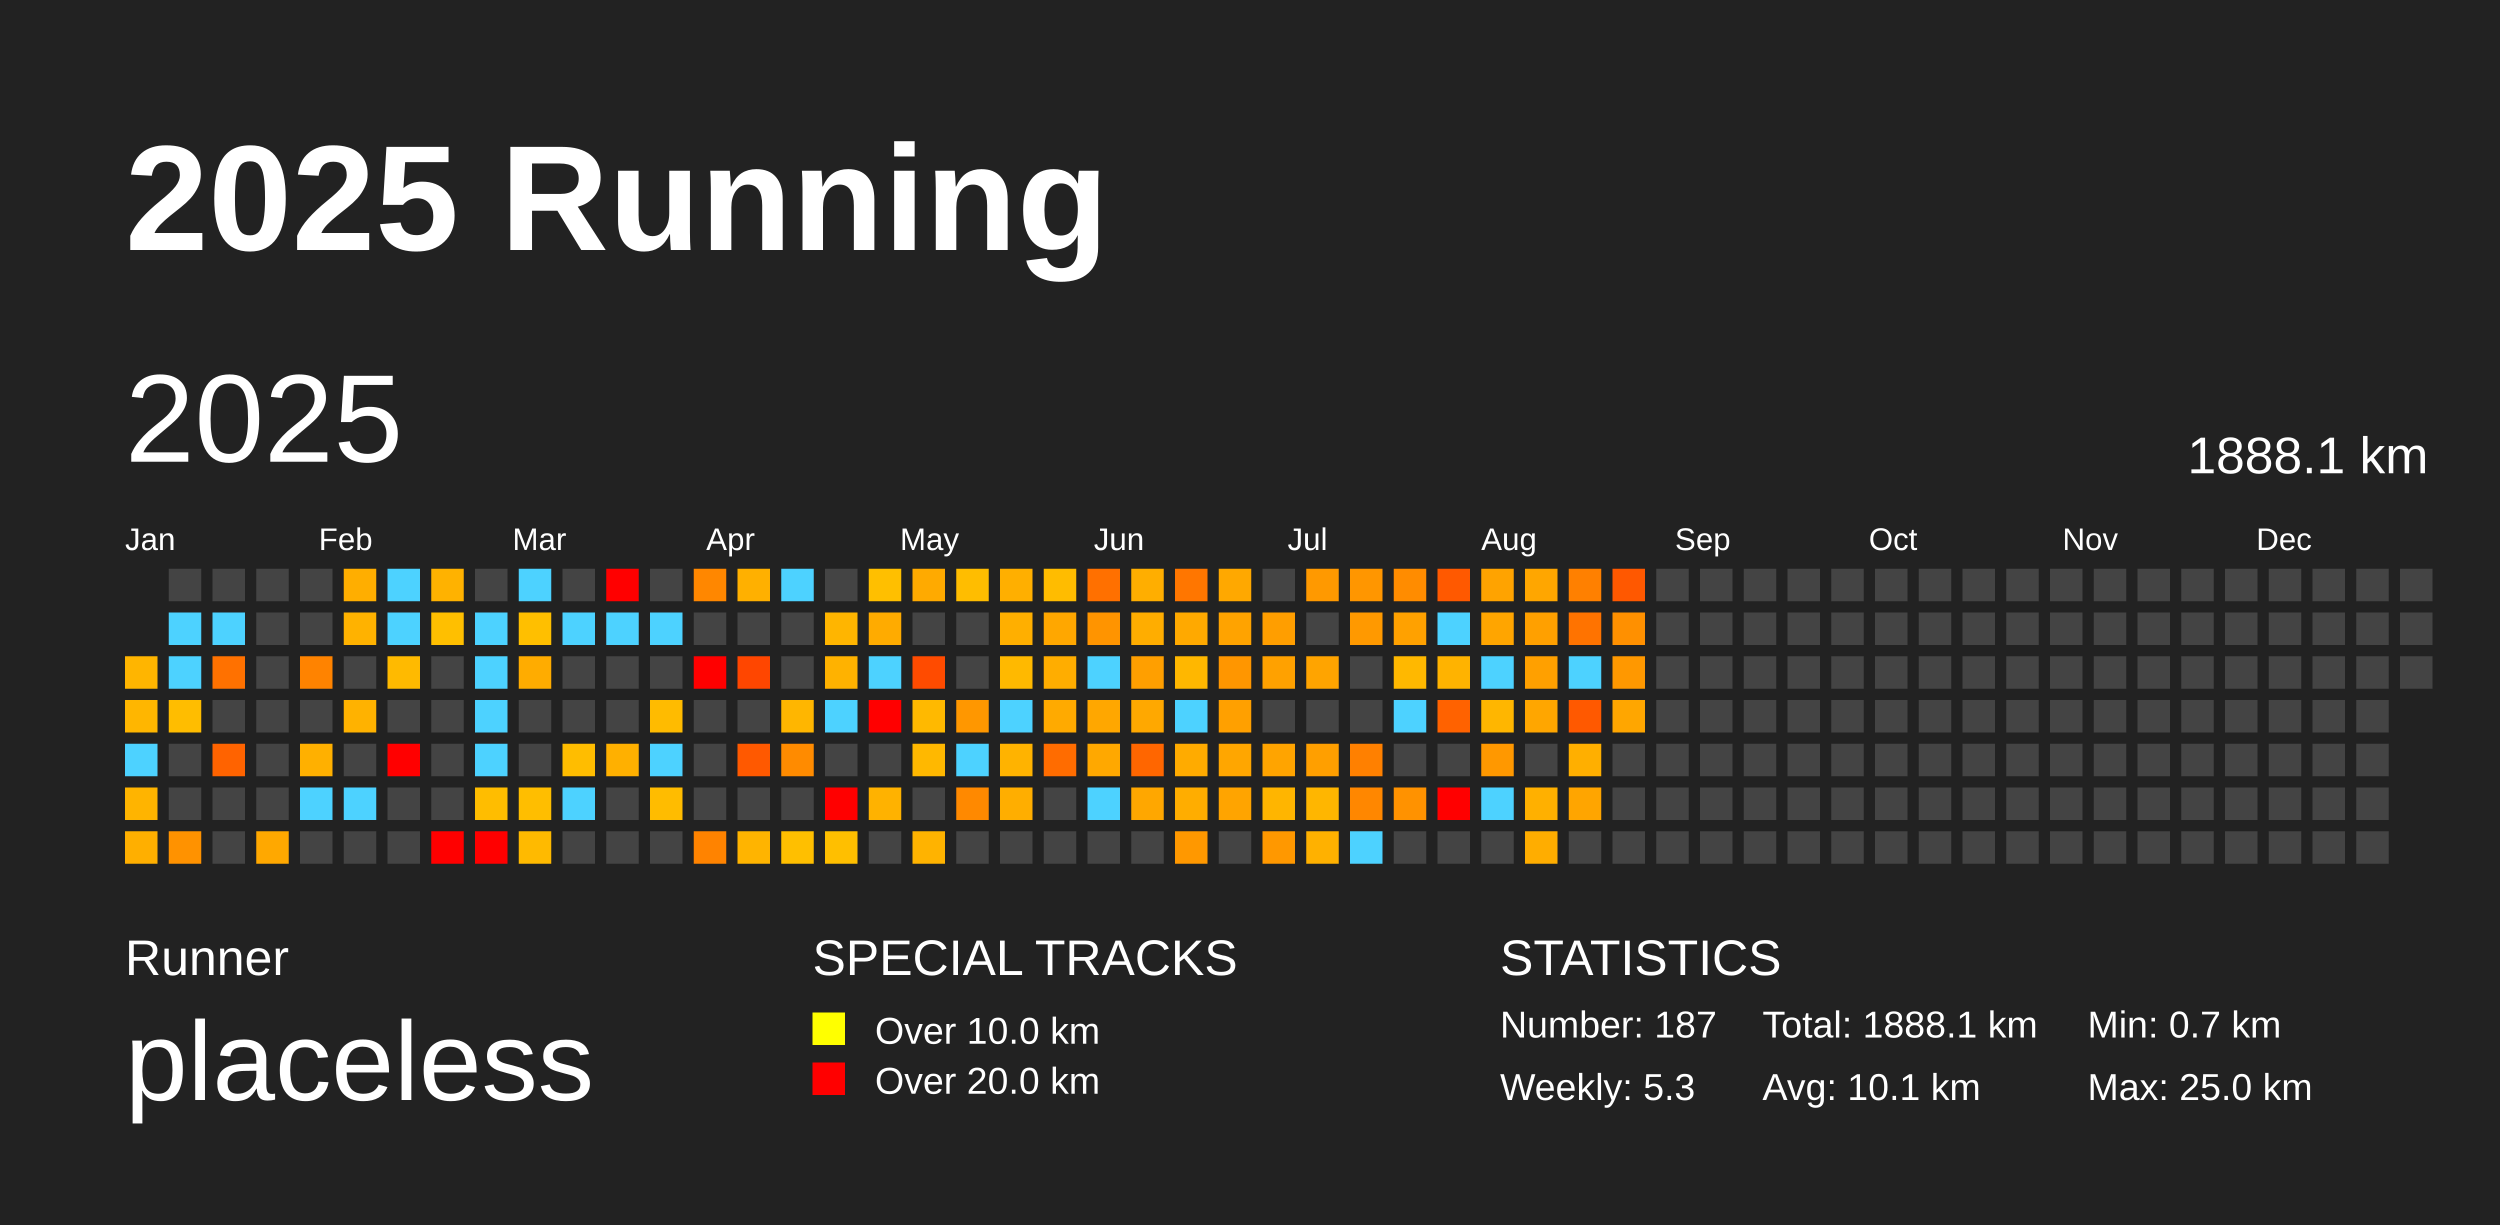
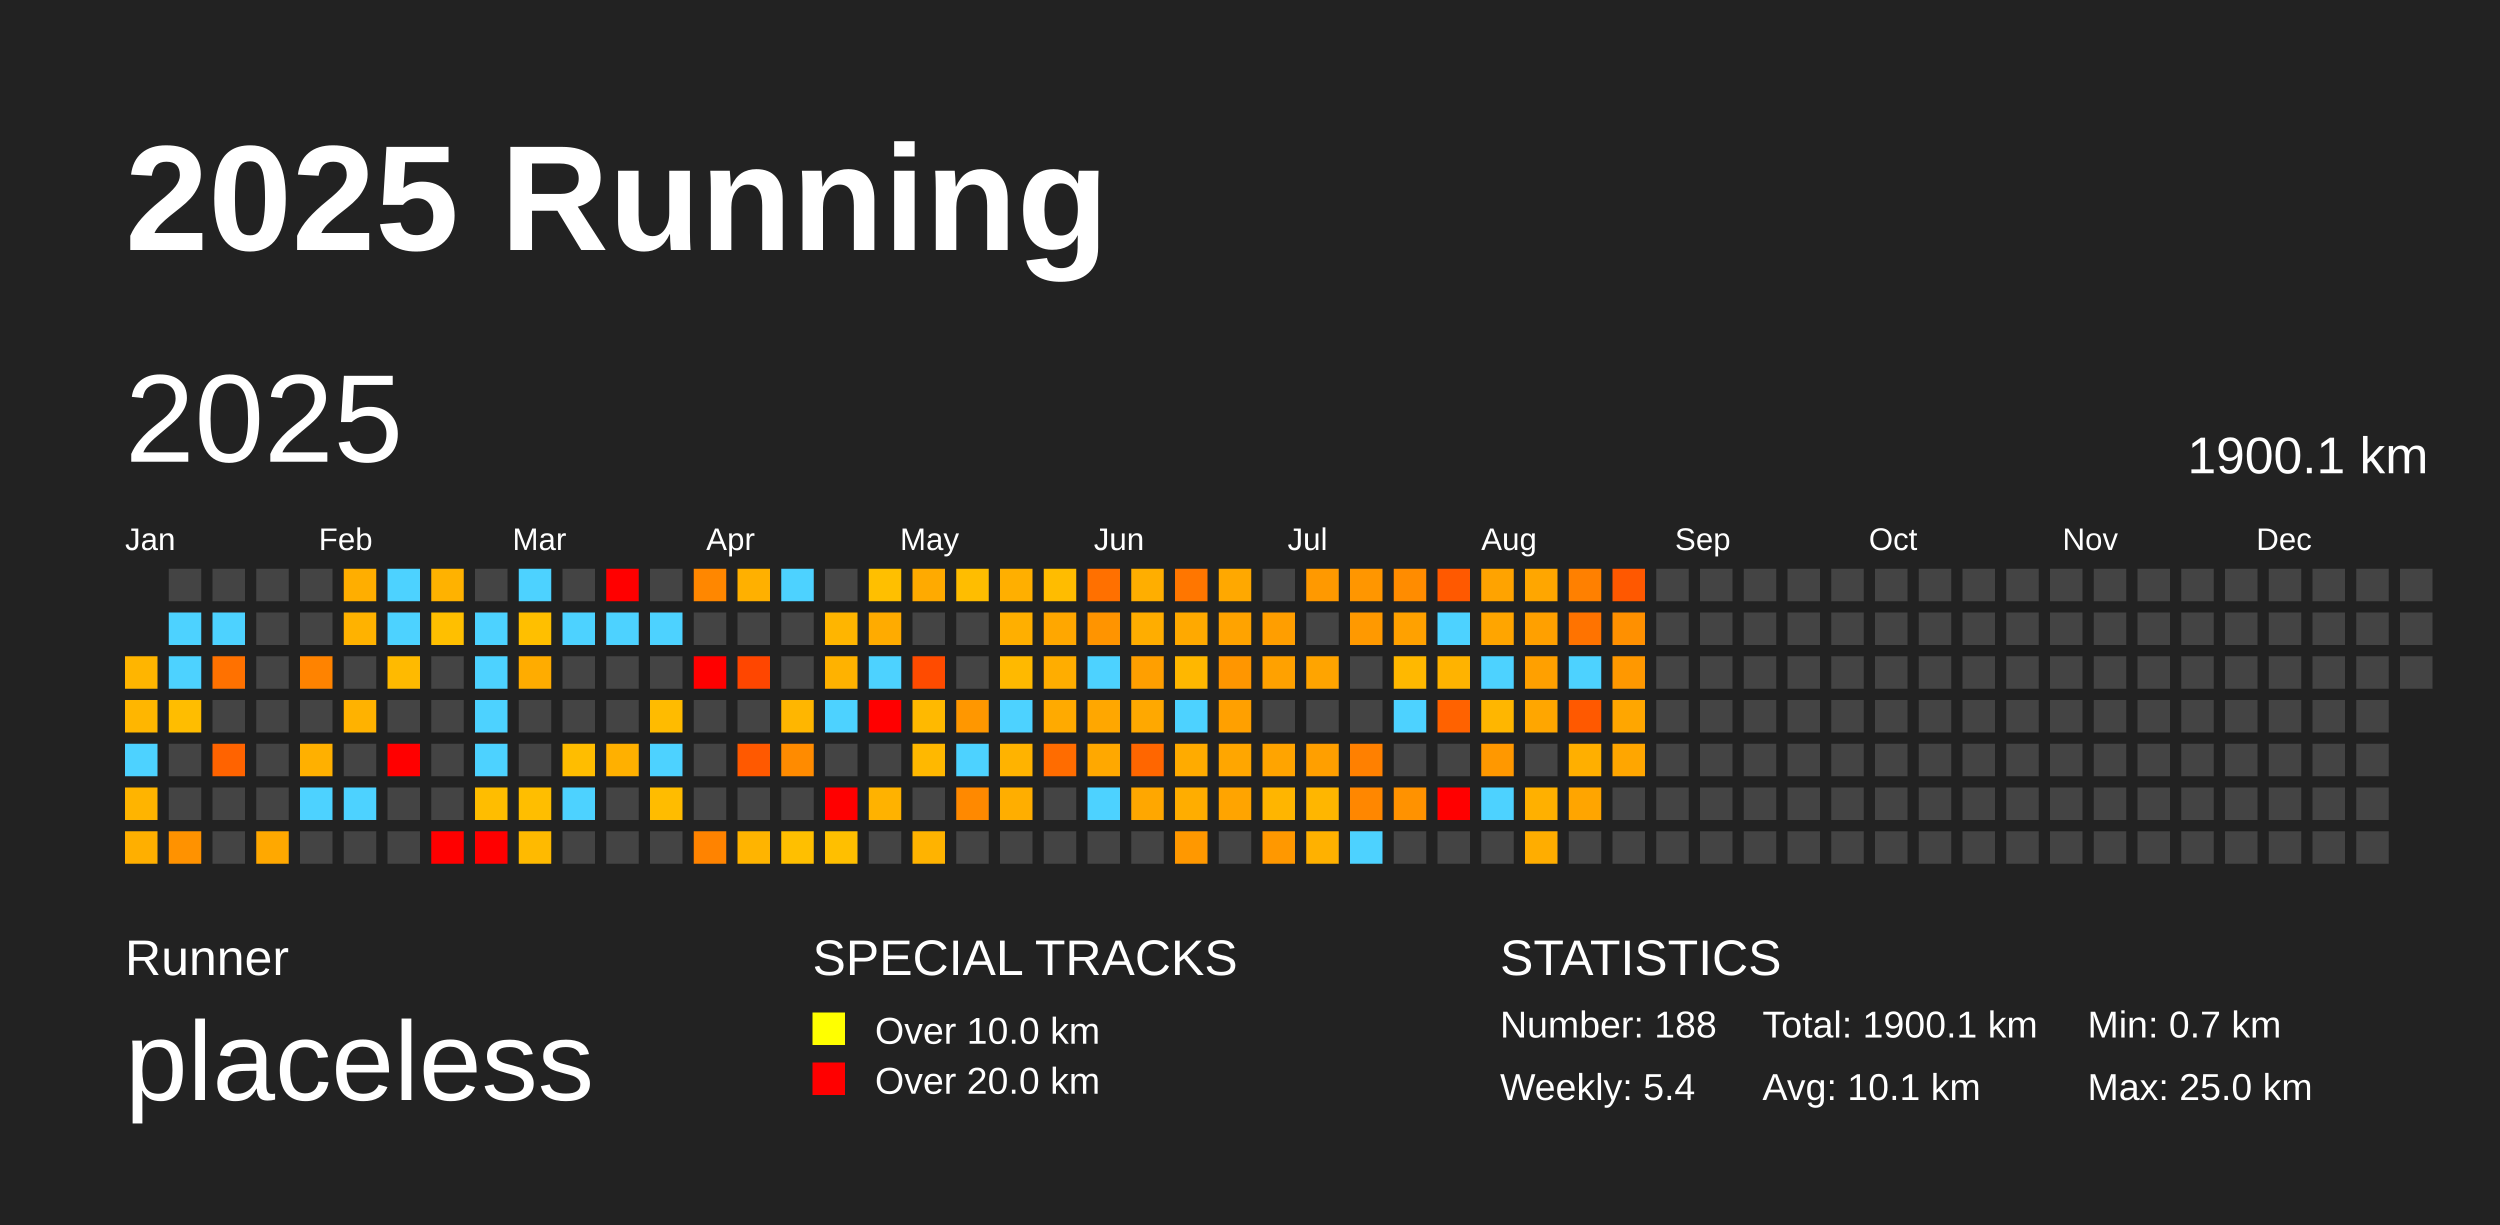
<svg xmlns="http://www.w3.org/2000/svg" baseProfile="full" height="98mm" version="1.1" viewBox="0,0,200,98" width="200mm">
  <defs />
  <rect fill="#222222" height="98" width="200" x="0" y="0" />
  <text fill="#FFFFFF" style="font-size:12px; font-family:Arial; font-weight:bold;" x="10" y="20">2025 Running</text>
  <text fill="#FFFFFF" style="font-size:4px; font-family:Arial" x="10" y="78">Runner</text>
  <text fill="#FFFFFF" style="font-size:9px; font-family:Arial" x="10" y="88">placeless</text>
  <text fill="#FFFFFF" style="font-size:4px; font-family:Arial" x="65" y="78">SPECIAL TRACKS</text>
  <rect fill="yellow" height="2.6" width="2.6" x="65" y="81" />
  <text fill="#FFFFFF" style="font-size:3px; font-family:Arial" x="70" y="83.5">Over 10.0 km</text>
  <rect fill="red" height="2.6" width="2.6" x="65" y="85" />
  <text fill="#FFFFFF" style="font-size:3px; font-family:Arial" x="70" y="87.5">Over 20.0 km</text>
  <text fill="#FFFFFF" style="font-size:4px; font-family:Arial" x="120" y="78">STATISTICS</text>
-   <text fill="#FFFFFF" style="font-size:3px; font-family:Arial" x="120" y="83">Number: 187</text>
-   <text fill="#FFFFFF" style="font-size:3px; font-family:Arial" x="120" y="88">Weekly: 5.3</text>
-   <text fill="#FFFFFF" style="font-size:3px; font-family:Arial" x="141" y="83">Total: 1888.1 km</text>
+   <text fill="#FFFFFF" style="font-size:3px; font-family:Arial" x="120" y="83">Number: 188</text>
+   <text fill="#FFFFFF" style="font-size:3px; font-family:Arial" x="120" y="88">Weekly: 5.4</text>
+   <text fill="#FFFFFF" style="font-size:3px; font-family:Arial" x="141" y="83">Total: 1900.1 km</text>
  <text fill="#FFFFFF" style="font-size:3px; font-family:Arial" x="141" y="88">Avg: 10.1 km</text>
  <text fill="#FFFFFF" style="font-size:3px; font-family:Arial" x="167" y="83">Min: 0.7 km</text>
  <text fill="#FFFFFF" style="font-size:3px; font-family:Arial" x="167" y="88">Max: 25.0 km</text>
  <text dominant-baseline="hanging" fill="#FFFFFF" style="font-size:10.0px; font-family:Arial;" x="10" y="30">2025</text>
-   <text dominant-baseline="hanging" fill="#FFFFFF" style="font-size:4.125px; font-family:Arial;" x="175" y="35">1888.1 km</text>
+   <text dominant-baseline="hanging" fill="#FFFFFF" style="font-size:4.125px; font-family:Arial;" x="175" y="35">1900.1 km</text>
  <text fill="#FFFFFF" style="font-size:2.5px; font-family:Arial" x="10.0" y="44">Jan</text>
  <text fill="#FFFFFF" style="font-size:2.5px; font-family:Arial" x="25.5" y="44">Feb</text>
  <text fill="#FFFFFF" style="font-size:2.5px; font-family:Arial" x="41.0" y="44">Mar</text>
  <text fill="#FFFFFF" style="font-size:2.5px; font-family:Arial" x="56.5" y="44">Apr</text>
  <text fill="#FFFFFF" style="font-size:2.5px; font-family:Arial" x="72.0" y="44">May</text>
  <text fill="#FFFFFF" style="font-size:2.5px; font-family:Arial" x="87.5" y="44">Jun</text>
  <text fill="#FFFFFF" style="font-size:2.5px; font-family:Arial" x="103.0" y="44">Jul</text>
  <text fill="#FFFFFF" style="font-size:2.5px; font-family:Arial" x="118.5" y="44">Aug</text>
  <text fill="#FFFFFF" style="font-size:2.5px; font-family:Arial" x="134.0" y="44">Sep</text>
  <text fill="#FFFFFF" style="font-size:2.5px; font-family:Arial" x="149.5" y="44">Oct</text>
  <text fill="#FFFFFF" style="font-size:2.5px; font-family:Arial" x="165.0" y="44">Nov</text>
  <text fill="#FFFFFF" style="font-size:2.5px; font-family:Arial" x="180.5" y="44">Dec</text>
  <rect fill="#ffb500" height="2.6" width="2.6" x="10.0" y="52.5" />
  <rect fill="#ffb600" height="2.6" width="2.6" x="10.0" y="56.0" />
  <rect fill="#4dd2ff" height="2.6" width="2.6" x="10.0" y="59.5" />
  <rect fill="#ffb400" height="2.6" width="2.6" x="10.0" y="63.0" />
  <rect fill="#ffaf00" height="2.6" width="2.6" x="10.0" y="66.5" />
  <rect fill="#444444" height="2.6" width="2.6" x="13.5" y="45.5" />
  <rect fill="#4dd2ff" height="2.6" width="2.6" x="13.5" y="49.0" />
  <rect fill="#4dd2ff" height="2.6" width="2.6" x="13.5" y="52.5" />
  <rect fill="#ffbd00" height="2.6" width="2.6" x="13.5" y="56.0" />
  <rect fill="#444444" height="2.6" width="2.6" x="13.5" y="59.5" />
  <rect fill="#444444" height="2.6" width="2.6" x="13.5" y="63.0" />
  <rect fill="#ff9200" height="2.6" width="2.6" x="13.5" y="66.5" />
  <rect fill="#444444" height="2.6" width="2.6" x="17.0" y="45.5" />
  <rect fill="#4dd2ff" height="2.6" width="2.6" x="17.0" y="49.0" />
  <rect fill="#ff7100" height="2.6" width="2.6" x="17.0" y="52.5" />
  <rect fill="#444444" height="2.6" width="2.6" x="17.0" y="56.0" />
  <rect fill="#ff6300" height="2.6" width="2.6" x="17.0" y="59.5" />
  <rect fill="#444444" height="2.6" width="2.6" x="17.0" y="63.0" />
  <rect fill="#444444" height="2.6" width="2.6" x="17.0" y="66.5" />
  <rect fill="#444444" height="2.6" width="2.6" x="20.5" y="45.5" />
  <rect fill="#444444" height="2.6" width="2.6" x="20.5" y="49.0" />
  <rect fill="#444444" height="2.6" width="2.6" x="20.5" y="52.5" />
  <rect fill="#444444" height="2.6" width="2.6" x="20.5" y="56.0" />
  <rect fill="#444444" height="2.6" width="2.6" x="20.5" y="59.5" />
  <rect fill="#444444" height="2.6" width="2.6" x="20.5" y="63.0" />
  <rect fill="#ffa800" height="2.6" width="2.6" x="20.5" y="66.5" />
  <rect fill="#444444" height="2.6" width="2.6" x="24.0" y="45.5" />
  <rect fill="#444444" height="2.6" width="2.6" x="24.0" y="49.0" />
  <rect fill="#ff8300" height="2.6" width="2.6" x="24.0" y="52.5" />
  <rect fill="#444444" height="2.6" width="2.6" x="24.0" y="56.0" />
  <rect fill="#ffb000" height="2.6" width="2.6" x="24.0" y="59.5" />
  <rect fill="#4dd2ff" height="2.6" width="2.6" x="24.0" y="63.0" />
  <rect fill="#444444" height="2.6" width="2.6" x="24.0" y="66.5" />
  <rect fill="#ffae00" height="2.6" width="2.6" x="27.5" y="45.5" />
  <rect fill="#ffb200" height="2.6" width="2.6" x="27.5" y="49.0" />
  <rect fill="#444444" height="2.6" width="2.6" x="27.5" y="52.5" />
  <rect fill="#ffb200" height="2.6" width="2.6" x="27.5" y="56.0" />
  <rect fill="#444444" height="2.6" width="2.6" x="27.5" y="59.5" />
  <rect fill="#4dd2ff" height="2.6" width="2.6" x="27.5" y="63.0" />
  <rect fill="#444444" height="2.6" width="2.6" x="27.5" y="66.5" />
  <rect fill="#4dd2ff" height="2.6" width="2.6" x="31.0" y="45.5" />
  <rect fill="#4dd2ff" height="2.6" width="2.6" x="31.0" y="49.0" />
  <rect fill="#ffba00" height="2.6" width="2.6" x="31.0" y="52.5" />
  <rect fill="#444444" height="2.6" width="2.6" x="31.0" y="56.0" />
  <rect fill="red" height="2.6" width="2.6" x="31.0" y="59.5" />
  <rect fill="#444444" height="2.6" width="2.6" x="31.0" y="63.0" />
  <rect fill="#444444" height="2.6" width="2.6" x="31.0" y="66.5" />
  <rect fill="#ffb200" height="2.6" width="2.6" x="34.5" y="45.5" />
  <rect fill="#ffbf00" height="2.6" width="2.6" x="34.5" y="49.0" />
  <rect fill="#444444" height="2.6" width="2.6" x="34.5" y="52.5" />
  <rect fill="#444444" height="2.6" width="2.6" x="34.5" y="56.0" />
  <rect fill="#444444" height="2.6" width="2.6" x="34.5" y="59.5" />
  <rect fill="#444444" height="2.6" width="2.6" x="34.5" y="63.0" />
  <rect fill="red" height="2.6" width="2.6" x="34.5" y="66.5" />
  <rect fill="#444444" height="2.6" width="2.6" x="38.0" y="45.5" />
  <rect fill="#4dd2ff" height="2.6" width="2.6" x="38.0" y="49.0" />
  <rect fill="#4dd2ff" height="2.6" width="2.6" x="38.0" y="52.5" />
  <rect fill="#4dd2ff" height="2.6" width="2.6" x="38.0" y="56.0" />
  <rect fill="#4dd2ff" height="2.6" width="2.6" x="38.0" y="59.5" />
  <rect fill="#ffbd00" height="2.6" width="2.6" x="38.0" y="63.0" />
  <rect fill="red" height="2.6" width="2.6" x="38.0" y="66.5" />
  <rect fill="#4dd2ff" height="2.6" width="2.6" x="41.5" y="45.5" />
  <rect fill="#ffbf00" height="2.6" width="2.6" x="41.5" y="49.0" />
  <rect fill="#ffac00" height="2.6" width="2.6" x="41.5" y="52.5" />
  <rect fill="#444444" height="2.6" width="2.6" x="41.5" y="56.0" />
  <rect fill="#444444" height="2.6" width="2.6" x="41.5" y="59.5" />
  <rect fill="#ffbe00" height="2.6" width="2.6" x="41.5" y="63.0" />
  <rect fill="#ffba00" height="2.6" width="2.6" x="41.5" y="66.5" />
  <rect fill="#444444" height="2.6" width="2.6" x="45.0" y="45.5" />
  <rect fill="#4dd2ff" height="2.6" width="2.6" x="45.0" y="49.0" />
  <rect fill="#444444" height="2.6" width="2.6" x="45.0" y="52.5" />
  <rect fill="#444444" height="2.6" width="2.6" x="45.0" y="56.0" />
  <rect fill="#ffbd00" height="2.6" width="2.6" x="45.0" y="59.5" />
  <rect fill="#4dd2ff" height="2.6" width="2.6" x="45.0" y="63.0" />
  <rect fill="#444444" height="2.6" width="2.6" x="45.0" y="66.5" />
  <rect fill="red" height="2.6" width="2.6" x="48.5" y="45.5" />
  <rect fill="#4dd2ff" height="2.6" width="2.6" x="48.5" y="49.0" />
  <rect fill="#444444" height="2.6" width="2.6" x="48.5" y="52.5" />
  <rect fill="#444444" height="2.6" width="2.6" x="48.5" y="56.0" />
  <rect fill="#ffb000" height="2.6" width="2.6" x="48.5" y="59.5" />
  <rect fill="#444444" height="2.6" width="2.6" x="48.5" y="63.0" />
  <rect fill="#444444" height="2.6" width="2.6" x="48.5" y="66.5" />
  <rect fill="#444444" height="2.6" width="2.6" x="52.0" y="45.5" />
  <rect fill="#4dd2ff" height="2.6" width="2.6" x="52.0" y="49.0" />
  <rect fill="#444444" height="2.6" width="2.6" x="52.0" y="52.5" />
  <rect fill="#ffbb00" height="2.6" width="2.6" x="52.0" y="56.0" />
  <rect fill="#4dd2ff" height="2.6" width="2.6" x="52.0" y="59.5" />
  <rect fill="#ffbc00" height="2.6" width="2.6" x="52.0" y="63.0" />
  <rect fill="#444444" height="2.6" width="2.6" x="52.0" y="66.5" />
  <rect fill="#ff8700" height="2.6" width="2.6" x="55.5" y="45.5" />
  <rect fill="#444444" height="2.6" width="2.6" x="55.5" y="49.0" />
  <rect fill="red" height="2.6" width="2.6" x="55.5" y="52.5" />
  <rect fill="#444444" height="2.6" width="2.6" x="55.5" y="56.0" />
  <rect fill="#444444" height="2.6" width="2.6" x="55.5" y="59.5" />
  <rect fill="#444444" height="2.6" width="2.6" x="55.5" y="63.0" />
  <rect fill="#ff8300" height="2.6" width="2.6" x="55.5" y="66.5" />
  <rect fill="#ffb000" height="2.6" width="2.6" x="59.0" y="45.5" />
  <rect fill="#444444" height="2.6" width="2.6" x="59.0" y="49.0" />
  <rect fill="#ff4600" height="2.6" width="2.6" x="59.0" y="52.5" />
  <rect fill="#444444" height="2.6" width="2.6" x="59.0" y="56.0" />
  <rect fill="#ff5900" height="2.6" width="2.6" x="59.0" y="59.5" />
  <rect fill="#444444" height="2.6" width="2.6" x="59.0" y="63.0" />
  <rect fill="#ffb400" height="2.6" width="2.6" x="59.0" y="66.5" />
  <rect fill="#4dd2ff" height="2.6" width="2.6" x="62.5" y="45.5" />
  <rect fill="#444444" height="2.6" width="2.6" x="62.5" y="49.0" />
  <rect fill="#444444" height="2.6" width="2.6" x="62.5" y="52.5" />
  <rect fill="#ffb600" height="2.6" width="2.6" x="62.5" y="56.0" />
  <rect fill="#ff8b00" height="2.6" width="2.6" x="62.5" y="59.5" />
  <rect fill="#444444" height="2.6" width="2.6" x="62.5" y="63.0" />
  <rect fill="#ffbf00" height="2.6" width="2.6" x="62.5" y="66.5" />
  <rect fill="#444444" height="2.6" width="2.6" x="66.0" y="45.5" />
  <rect fill="#ffb500" height="2.6" width="2.6" x="66.0" y="49.0" />
  <rect fill="#ffb200" height="2.6" width="2.6" x="66.0" y="52.5" />
  <rect fill="#4dd2ff" height="2.6" width="2.6" x="66.0" y="56.0" />
  <rect fill="#444444" height="2.6" width="2.6" x="66.0" y="59.5" />
  <rect fill="red" height="2.6" width="2.6" x="66.0" y="63.0" />
  <rect fill="#ffbf00" height="2.6" width="2.6" x="66.0" y="66.5" />
  <rect fill="#ffbf00" height="2.6" width="2.6" x="69.5" y="45.5" />
  <rect fill="#ffab00" height="2.6" width="2.6" x="69.5" y="49.0" />
  <rect fill="#4dd2ff" height="2.6" width="2.6" x="69.5" y="52.5" />
  <rect fill="red" height="2.6" width="2.6" x="69.5" y="56.0" />
  <rect fill="#444444" height="2.6" width="2.6" x="69.5" y="59.5" />
  <rect fill="#ffb200" height="2.6" width="2.6" x="69.5" y="63.0" />
  <rect fill="#444444" height="2.6" width="2.6" x="69.5" y="66.5" />
  <rect fill="#ffaa00" height="2.6" width="2.6" x="73.0" y="45.5" />
  <rect fill="#444444" height="2.6" width="2.6" x="73.0" y="49.0" />
  <rect fill="#ff4b00" height="2.6" width="2.6" x="73.0" y="52.5" />
  <rect fill="#ffb900" height="2.6" width="2.6" x="73.0" y="56.0" />
  <rect fill="#ffb800" height="2.6" width="2.6" x="73.0" y="59.5" />
  <rect fill="#444444" height="2.6" width="2.6" x="73.0" y="63.0" />
  <rect fill="#ffb300" height="2.6" width="2.6" x="73.0" y="66.5" />
  <rect fill="#ffbd00" height="2.6" width="2.6" x="76.5" y="45.5" />
  <rect fill="#444444" height="2.6" width="2.6" x="76.5" y="49.0" />
  <rect fill="#444444" height="2.6" width="2.6" x="76.5" y="52.5" />
  <rect fill="#ff9700" height="2.6" width="2.6" x="76.5" y="56.0" />
  <rect fill="#4dd2ff" height="2.6" width="2.6" x="76.5" y="59.5" />
  <rect fill="#ff8900" height="2.6" width="2.6" x="76.5" y="63.0" />
  <rect fill="#444444" height="2.6" width="2.6" x="76.5" y="66.5" />
  <rect fill="#ffaf00" height="2.6" width="2.6" x="80.0" y="45.5" />
  <rect fill="#ffaf00" height="2.6" width="2.6" x="80.0" y="49.0" />
  <rect fill="#ffb900" height="2.6" width="2.6" x="80.0" y="52.5" />
  <rect fill="#4dd2ff" height="2.6" width="2.6" x="80.0" y="56.0" />
  <rect fill="#ffb300" height="2.6" width="2.6" x="80.0" y="59.5" />
  <rect fill="#ffae00" height="2.6" width="2.6" x="80.0" y="63.0" />
  <rect fill="#444444" height="2.6" width="2.6" x="80.0" y="66.5" />
  <rect fill="#ffbc00" height="2.6" width="2.6" x="83.5" y="45.5" />
  <rect fill="#ffa700" height="2.6" width="2.6" x="83.5" y="49.0" />
  <rect fill="#ffad00" height="2.6" width="2.6" x="83.5" y="52.5" />
  <rect fill="#ffaa00" height="2.6" width="2.6" x="83.5" y="56.0" />
  <rect fill="#ff6c00" height="2.6" width="2.6" x="83.5" y="59.5" />
  <rect fill="#444444" height="2.6" width="2.6" x="83.5" y="63.0" />
  <rect fill="#444444" height="2.6" width="2.6" x="83.5" y="66.5" />
  <rect fill="#ff7000" height="2.6" width="2.6" x="87.0" y="45.5" />
  <rect fill="#ff9400" height="2.6" width="2.6" x="87.0" y="49.0" />
  <rect fill="#4dd2ff" height="2.6" width="2.6" x="87.0" y="52.5" />
  <rect fill="#ffa700" height="2.6" width="2.6" x="87.0" y="56.0" />
  <rect fill="#ffa800" height="2.6" width="2.6" x="87.0" y="59.5" />
  <rect fill="#4dd2ff" height="2.6" width="2.6" x="87.0" y="63.0" />
  <rect fill="#444444" height="2.6" width="2.6" x="87.0" y="66.5" />
  <rect fill="#ffae00" height="2.6" width="2.6" x="90.5" y="45.5" />
  <rect fill="#ffad00" height="2.6" width="2.6" x="90.5" y="49.0" />
  <rect fill="#ff9f00" height="2.6" width="2.6" x="90.5" y="52.5" />
  <rect fill="#ffa800" height="2.6" width="2.6" x="90.5" y="56.0" />
  <rect fill="#ff6600" height="2.6" width="2.6" x="90.5" y="59.5" />
  <rect fill="#ffa700" height="2.6" width="2.6" x="90.5" y="63.0" />
  <rect fill="#444444" height="2.6" width="2.6" x="90.5" y="66.5" />
  <rect fill="#ff7600" height="2.6" width="2.6" x="94.0" y="45.5" />
  <rect fill="#ffa900" height="2.6" width="2.6" x="94.0" y="49.0" />
  <rect fill="#ffb700" height="2.6" width="2.6" x="94.0" y="52.5" />
  <rect fill="#4dd2ff" height="2.6" width="2.6" x="94.0" y="56.0" />
  <rect fill="#ffab00" height="2.6" width="2.6" x="94.0" y="59.5" />
  <rect fill="#ffad00" height="2.6" width="2.6" x="94.0" y="63.0" />
  <rect fill="#ff9800" height="2.6" width="2.6" x="94.0" y="66.5" />
  <rect fill="#ffa800" height="2.6" width="2.6" x="97.5" y="45.5" />
  <rect fill="#ffa300" height="2.6" width="2.6" x="97.5" y="49.0" />
  <rect fill="#ff9600" height="2.6" width="2.6" x="97.5" y="52.5" />
  <rect fill="#ffa000" height="2.6" width="2.6" x="97.5" y="56.0" />
  <rect fill="#ffa600" height="2.6" width="2.6" x="97.5" y="59.5" />
  <rect fill="#ffa400" height="2.6" width="2.6" x="97.5" y="63.0" />
  <rect fill="#444444" height="2.6" width="2.6" x="97.5" y="66.5" />
  <rect fill="#444444" height="2.6" width="2.6" x="101.0" y="45.5" />
  <rect fill="#ff9e00" height="2.6" width="2.6" x="101.0" y="49.0" />
  <rect fill="#ffa100" height="2.6" width="2.6" x="101.0" y="52.5" />
  <rect fill="#444444" height="2.6" width="2.6" x="101.0" y="56.0" />
  <rect fill="#ffa400" height="2.6" width="2.6" x="101.0" y="59.5" />
  <rect fill="#ffb500" height="2.6" width="2.6" x="101.0" y="63.0" />
  <rect fill="#ff9800" height="2.6" width="2.6" x="101.0" y="66.5" />
  <rect fill="#ff9900" height="2.6" width="2.6" x="104.5" y="45.5" />
  <rect fill="#444444" height="2.6" width="2.6" x="104.5" y="49.0" />
  <rect fill="#ffa400" height="2.6" width="2.6" x="104.5" y="52.5" />
  <rect fill="#444444" height="2.6" width="2.6" x="104.5" y="56.0" />
  <rect fill="#ff9f00" height="2.6" width="2.6" x="104.5" y="59.5" />
  <rect fill="#ffb600" height="2.6" width="2.6" x="104.5" y="63.0" />
  <rect fill="#ffb100" height="2.6" width="2.6" x="104.5" y="66.5" />
  <rect fill="#ff9600" height="2.6" width="2.6" x="108.0" y="45.5" />
  <rect fill="#ff9900" height="2.6" width="2.6" x="108.0" y="49.0" />
  <rect fill="#444444" height="2.6" width="2.6" x="108.0" y="52.5" />
  <rect fill="#444444" height="2.6" width="2.6" x="108.0" y="56.0" />
  <rect fill="#ff8000" height="2.6" width="2.6" x="108.0" y="59.5" />
  <rect fill="#ff8700" height="2.6" width="2.6" x="108.0" y="63.0" />
  <rect fill="#4dd2ff" height="2.6" width="2.6" x="108.0" y="66.5" />
  <rect fill="#ff8c00" height="2.6" width="2.6" x="111.5" y="45.5" />
  <rect fill="#ffa100" height="2.6" width="2.6" x="111.5" y="49.0" />
  <rect fill="#ffb800" height="2.6" width="2.6" x="111.5" y="52.5" />
  <rect fill="#4dd2ff" height="2.6" width="2.6" x="111.5" y="56.0" />
  <rect fill="#444444" height="2.6" width="2.6" x="111.5" y="59.5" />
  <rect fill="#ff9200" height="2.6" width="2.6" x="111.5" y="63.0" />
  <rect fill="#444444" height="2.6" width="2.6" x="111.5" y="66.5" />
  <rect fill="#ff5900" height="2.6" width="2.6" x="115.0" y="45.5" />
  <rect fill="#4dd2ff" height="2.6" width="2.6" x="115.0" y="49.0" />
  <rect fill="#ffb300" height="2.6" width="2.6" x="115.0" y="52.5" />
  <rect fill="#ff6200" height="2.6" width="2.6" x="115.0" y="56.0" />
  <rect fill="#444444" height="2.6" width="2.6" x="115.0" y="59.5" />
  <rect fill="red" height="2.6" width="2.6" x="115.0" y="63.0" />
  <rect fill="#444444" height="2.6" width="2.6" x="115.0" y="66.5" />
  <rect fill="#ffa300" height="2.6" width="2.6" x="118.5" y="45.5" />
  <rect fill="#ffa500" height="2.6" width="2.6" x="118.5" y="49.0" />
  <rect fill="#4dd2ff" height="2.6" width="2.6" x="118.5" y="52.5" />
  <rect fill="#ffb600" height="2.6" width="2.6" x="118.5" y="56.0" />
  <rect fill="#ff9800" height="2.6" width="2.6" x="118.5" y="59.5" />
  <rect fill="#4dd2ff" height="2.6" width="2.6" x="118.5" y="63.0" />
  <rect fill="#444444" height="2.6" width="2.6" x="118.5" y="66.5" />
  <rect fill="#ffa600" height="2.6" width="2.6" x="122.0" y="45.5" />
  <rect fill="#ffa000" height="2.6" width="2.6" x="122.0" y="49.0" />
  <rect fill="#ffa000" height="2.6" width="2.6" x="122.0" y="52.5" />
  <rect fill="#ffa600" height="2.6" width="2.6" x="122.0" y="56.0" />
  <rect fill="#444444" height="2.6" width="2.6" x="122.0" y="59.5" />
  <rect fill="#ffb000" height="2.6" width="2.6" x="122.0" y="63.0" />
  <rect fill="#ffad00" height="2.6" width="2.6" x="122.0" y="66.5" />
  <rect fill="#ff8000" height="2.6" width="2.6" x="125.5" y="45.5" />
  <rect fill="#ff7300" height="2.6" width="2.6" x="125.5" y="49.0" />
  <rect fill="#4dd2ff" height="2.6" width="2.6" x="125.5" y="52.5" />
  <rect fill="#ff5900" height="2.6" width="2.6" x="125.5" y="56.0" />
  <rect fill="#ffaf00" height="2.6" width="2.6" x="125.5" y="59.5" />
  <rect fill="#ffa500" height="2.6" width="2.6" x="125.5" y="63.0" />
  <rect fill="#444444" height="2.6" width="2.6" x="125.5" y="66.5" />
  <rect fill="#ff5800" height="2.6" width="2.6" x="129.0" y="45.5" />
  <rect fill="#ff9000" height="2.6" width="2.6" x="129.0" y="49.0" />
  <rect fill="#ff9800" height="2.6" width="2.6" x="129.0" y="52.5" />
  <rect fill="#ffa600" height="2.6" width="2.6" x="129.0" y="56.0" />
-   <rect fill="#444444" height="2.6" width="2.6" x="129.0" y="59.5" />
+   <rect fill="#ffa600" height="2.6" width="2.6" x="129.0" y="59.5" />
  <rect fill="#444444" height="2.6" width="2.6" x="129.0" y="63.0" />
  <rect fill="#444444" height="2.6" width="2.6" x="129.0" y="66.5" />
  <rect fill="#444444" height="2.6" width="2.6" x="132.5" y="45.5" />
  <rect fill="#444444" height="2.6" width="2.6" x="132.5" y="49.0" />
  <rect fill="#444444" height="2.6" width="2.6" x="132.5" y="52.5" />
  <rect fill="#444444" height="2.6" width="2.6" x="132.5" y="56.0" />
  <rect fill="#444444" height="2.6" width="2.6" x="132.5" y="59.5" />
  <rect fill="#444444" height="2.6" width="2.6" x="132.5" y="63.0" />
  <rect fill="#444444" height="2.6" width="2.6" x="132.5" y="66.5" />
  <rect fill="#444444" height="2.6" width="2.6" x="136.0" y="45.5" />
  <rect fill="#444444" height="2.6" width="2.6" x="136.0" y="49.0" />
  <rect fill="#444444" height="2.6" width="2.6" x="136.0" y="52.5" />
  <rect fill="#444444" height="2.6" width="2.6" x="136.0" y="56.0" />
  <rect fill="#444444" height="2.6" width="2.6" x="136.0" y="59.5" />
  <rect fill="#444444" height="2.6" width="2.6" x="136.0" y="63.0" />
  <rect fill="#444444" height="2.6" width="2.6" x="136.0" y="66.5" />
  <rect fill="#444444" height="2.6" width="2.6" x="139.5" y="45.5" />
  <rect fill="#444444" height="2.6" width="2.6" x="139.5" y="49.0" />
  <rect fill="#444444" height="2.6" width="2.6" x="139.5" y="52.5" />
  <rect fill="#444444" height="2.6" width="2.6" x="139.5" y="56.0" />
  <rect fill="#444444" height="2.6" width="2.6" x="139.5" y="59.5" />
  <rect fill="#444444" height="2.6" width="2.6" x="139.5" y="63.0" />
  <rect fill="#444444" height="2.6" width="2.6" x="139.5" y="66.5" />
  <rect fill="#444444" height="2.6" width="2.6" x="143.0" y="45.5" />
  <rect fill="#444444" height="2.6" width="2.6" x="143.0" y="49.0" />
  <rect fill="#444444" height="2.6" width="2.6" x="143.0" y="52.5" />
  <rect fill="#444444" height="2.6" width="2.6" x="143.0" y="56.0" />
  <rect fill="#444444" height="2.6" width="2.6" x="143.0" y="59.5" />
  <rect fill="#444444" height="2.6" width="2.6" x="143.0" y="63.0" />
  <rect fill="#444444" height="2.6" width="2.6" x="143.0" y="66.5" />
  <rect fill="#444444" height="2.6" width="2.6" x="146.5" y="45.5" />
  <rect fill="#444444" height="2.6" width="2.6" x="146.5" y="49.0" />
  <rect fill="#444444" height="2.6" width="2.6" x="146.5" y="52.5" />
  <rect fill="#444444" height="2.6" width="2.6" x="146.5" y="56.0" />
  <rect fill="#444444" height="2.6" width="2.6" x="146.5" y="59.5" />
  <rect fill="#444444" height="2.6" width="2.6" x="146.5" y="63.0" />
  <rect fill="#444444" height="2.6" width="2.6" x="146.5" y="66.5" />
  <rect fill="#444444" height="2.6" width="2.6" x="150.0" y="45.5" />
  <rect fill="#444444" height="2.6" width="2.6" x="150.0" y="49.0" />
  <rect fill="#444444" height="2.6" width="2.6" x="150.0" y="52.5" />
  <rect fill="#444444" height="2.6" width="2.6" x="150.0" y="56.0" />
  <rect fill="#444444" height="2.6" width="2.6" x="150.0" y="59.5" />
  <rect fill="#444444" height="2.6" width="2.6" x="150.0" y="63.0" />
  <rect fill="#444444" height="2.6" width="2.6" x="150.0" y="66.5" />
  <rect fill="#444444" height="2.6" width="2.6" x="153.5" y="45.5" />
  <rect fill="#444444" height="2.6" width="2.6" x="153.5" y="49.0" />
  <rect fill="#444444" height="2.6" width="2.6" x="153.5" y="52.5" />
  <rect fill="#444444" height="2.6" width="2.6" x="153.5" y="56.0" />
  <rect fill="#444444" height="2.6" width="2.6" x="153.5" y="59.5" />
  <rect fill="#444444" height="2.6" width="2.6" x="153.5" y="63.0" />
  <rect fill="#444444" height="2.6" width="2.6" x="153.5" y="66.5" />
  <rect fill="#444444" height="2.6" width="2.6" x="157.0" y="45.5" />
  <rect fill="#444444" height="2.6" width="2.6" x="157.0" y="49.0" />
  <rect fill="#444444" height="2.6" width="2.6" x="157.0" y="52.5" />
  <rect fill="#444444" height="2.6" width="2.6" x="157.0" y="56.0" />
  <rect fill="#444444" height="2.6" width="2.6" x="157.0" y="59.5" />
  <rect fill="#444444" height="2.6" width="2.6" x="157.0" y="63.0" />
  <rect fill="#444444" height="2.6" width="2.6" x="157.0" y="66.5" />
  <rect fill="#444444" height="2.6" width="2.6" x="160.5" y="45.5" />
  <rect fill="#444444" height="2.6" width="2.6" x="160.5" y="49.0" />
  <rect fill="#444444" height="2.6" width="2.6" x="160.5" y="52.5" />
  <rect fill="#444444" height="2.6" width="2.6" x="160.5" y="56.0" />
  <rect fill="#444444" height="2.6" width="2.6" x="160.5" y="59.5" />
  <rect fill="#444444" height="2.6" width="2.6" x="160.5" y="63.0" />
  <rect fill="#444444" height="2.6" width="2.6" x="160.5" y="66.5" />
  <rect fill="#444444" height="2.6" width="2.6" x="164.0" y="45.5" />
  <rect fill="#444444" height="2.6" width="2.6" x="164.0" y="49.0" />
  <rect fill="#444444" height="2.6" width="2.6" x="164.0" y="52.5" />
  <rect fill="#444444" height="2.6" width="2.6" x="164.0" y="56.0" />
  <rect fill="#444444" height="2.6" width="2.6" x="164.0" y="59.5" />
  <rect fill="#444444" height="2.6" width="2.6" x="164.0" y="63.0" />
  <rect fill="#444444" height="2.6" width="2.6" x="164.0" y="66.5" />
  <rect fill="#444444" height="2.6" width="2.6" x="167.5" y="45.5" />
  <rect fill="#444444" height="2.6" width="2.6" x="167.5" y="49.0" />
  <rect fill="#444444" height="2.6" width="2.6" x="167.5" y="52.5" />
  <rect fill="#444444" height="2.6" width="2.6" x="167.5" y="56.0" />
  <rect fill="#444444" height="2.6" width="2.6" x="167.5" y="59.5" />
  <rect fill="#444444" height="2.6" width="2.6" x="167.5" y="63.0" />
  <rect fill="#444444" height="2.6" width="2.6" x="167.5" y="66.5" />
  <rect fill="#444444" height="2.6" width="2.6" x="171.0" y="45.5" />
  <rect fill="#444444" height="2.6" width="2.6" x="171.0" y="49.0" />
  <rect fill="#444444" height="2.6" width="2.6" x="171.0" y="52.5" />
  <rect fill="#444444" height="2.6" width="2.6" x="171.0" y="56.0" />
  <rect fill="#444444" height="2.6" width="2.6" x="171.0" y="59.5" />
  <rect fill="#444444" height="2.6" width="2.6" x="171.0" y="63.0" />
  <rect fill="#444444" height="2.6" width="2.6" x="171.0" y="66.5" />
  <rect fill="#444444" height="2.6" width="2.6" x="174.5" y="45.5" />
  <rect fill="#444444" height="2.6" width="2.6" x="174.5" y="49.0" />
  <rect fill="#444444" height="2.6" width="2.6" x="174.5" y="52.5" />
  <rect fill="#444444" height="2.6" width="2.6" x="174.5" y="56.0" />
  <rect fill="#444444" height="2.6" width="2.6" x="174.5" y="59.5" />
  <rect fill="#444444" height="2.6" width="2.6" x="174.5" y="63.0" />
  <rect fill="#444444" height="2.6" width="2.6" x="174.5" y="66.5" />
  <rect fill="#444444" height="2.6" width="2.6" x="178.0" y="45.5" />
  <rect fill="#444444" height="2.6" width="2.6" x="178.0" y="49.0" />
  <rect fill="#444444" height="2.6" width="2.6" x="178.0" y="52.5" />
  <rect fill="#444444" height="2.6" width="2.6" x="178.0" y="56.0" />
  <rect fill="#444444" height="2.6" width="2.6" x="178.0" y="59.5" />
  <rect fill="#444444" height="2.6" width="2.6" x="178.0" y="63.0" />
  <rect fill="#444444" height="2.6" width="2.6" x="178.0" y="66.5" />
  <rect fill="#444444" height="2.6" width="2.6" x="181.5" y="45.5" />
  <rect fill="#444444" height="2.6" width="2.6" x="181.5" y="49.0" />
  <rect fill="#444444" height="2.6" width="2.6" x="181.5" y="52.5" />
  <rect fill="#444444" height="2.6" width="2.6" x="181.5" y="56.0" />
  <rect fill="#444444" height="2.6" width="2.6" x="181.5" y="59.5" />
  <rect fill="#444444" height="2.6" width="2.6" x="181.5" y="63.0" />
  <rect fill="#444444" height="2.6" width="2.6" x="181.5" y="66.5" />
  <rect fill="#444444" height="2.6" width="2.6" x="185.0" y="45.5" />
  <rect fill="#444444" height="2.6" width="2.6" x="185.0" y="49.0" />
  <rect fill="#444444" height="2.6" width="2.6" x="185.0" y="52.5" />
  <rect fill="#444444" height="2.6" width="2.6" x="185.0" y="56.0" />
  <rect fill="#444444" height="2.6" width="2.6" x="185.0" y="59.5" />
  <rect fill="#444444" height="2.6" width="2.6" x="185.0" y="63.0" />
  <rect fill="#444444" height="2.6" width="2.6" x="185.0" y="66.5" />
  <rect fill="#444444" height="2.6" width="2.6" x="188.5" y="45.5" />
  <rect fill="#444444" height="2.6" width="2.6" x="188.5" y="49.0" />
  <rect fill="#444444" height="2.6" width="2.6" x="188.5" y="52.5" />
  <rect fill="#444444" height="2.6" width="2.6" x="188.5" y="56.0" />
  <rect fill="#444444" height="2.6" width="2.6" x="188.5" y="59.5" />
  <rect fill="#444444" height="2.6" width="2.6" x="188.5" y="63.0" />
  <rect fill="#444444" height="2.6" width="2.6" x="188.5" y="66.5" />
  <rect fill="#444444" height="2.6" width="2.6" x="192.0" y="45.5" />
  <rect fill="#444444" height="2.6" width="2.6" x="192.0" y="49.0" />
  <rect fill="#444444" height="2.6" width="2.6" x="192.0" y="52.5" />
</svg>
